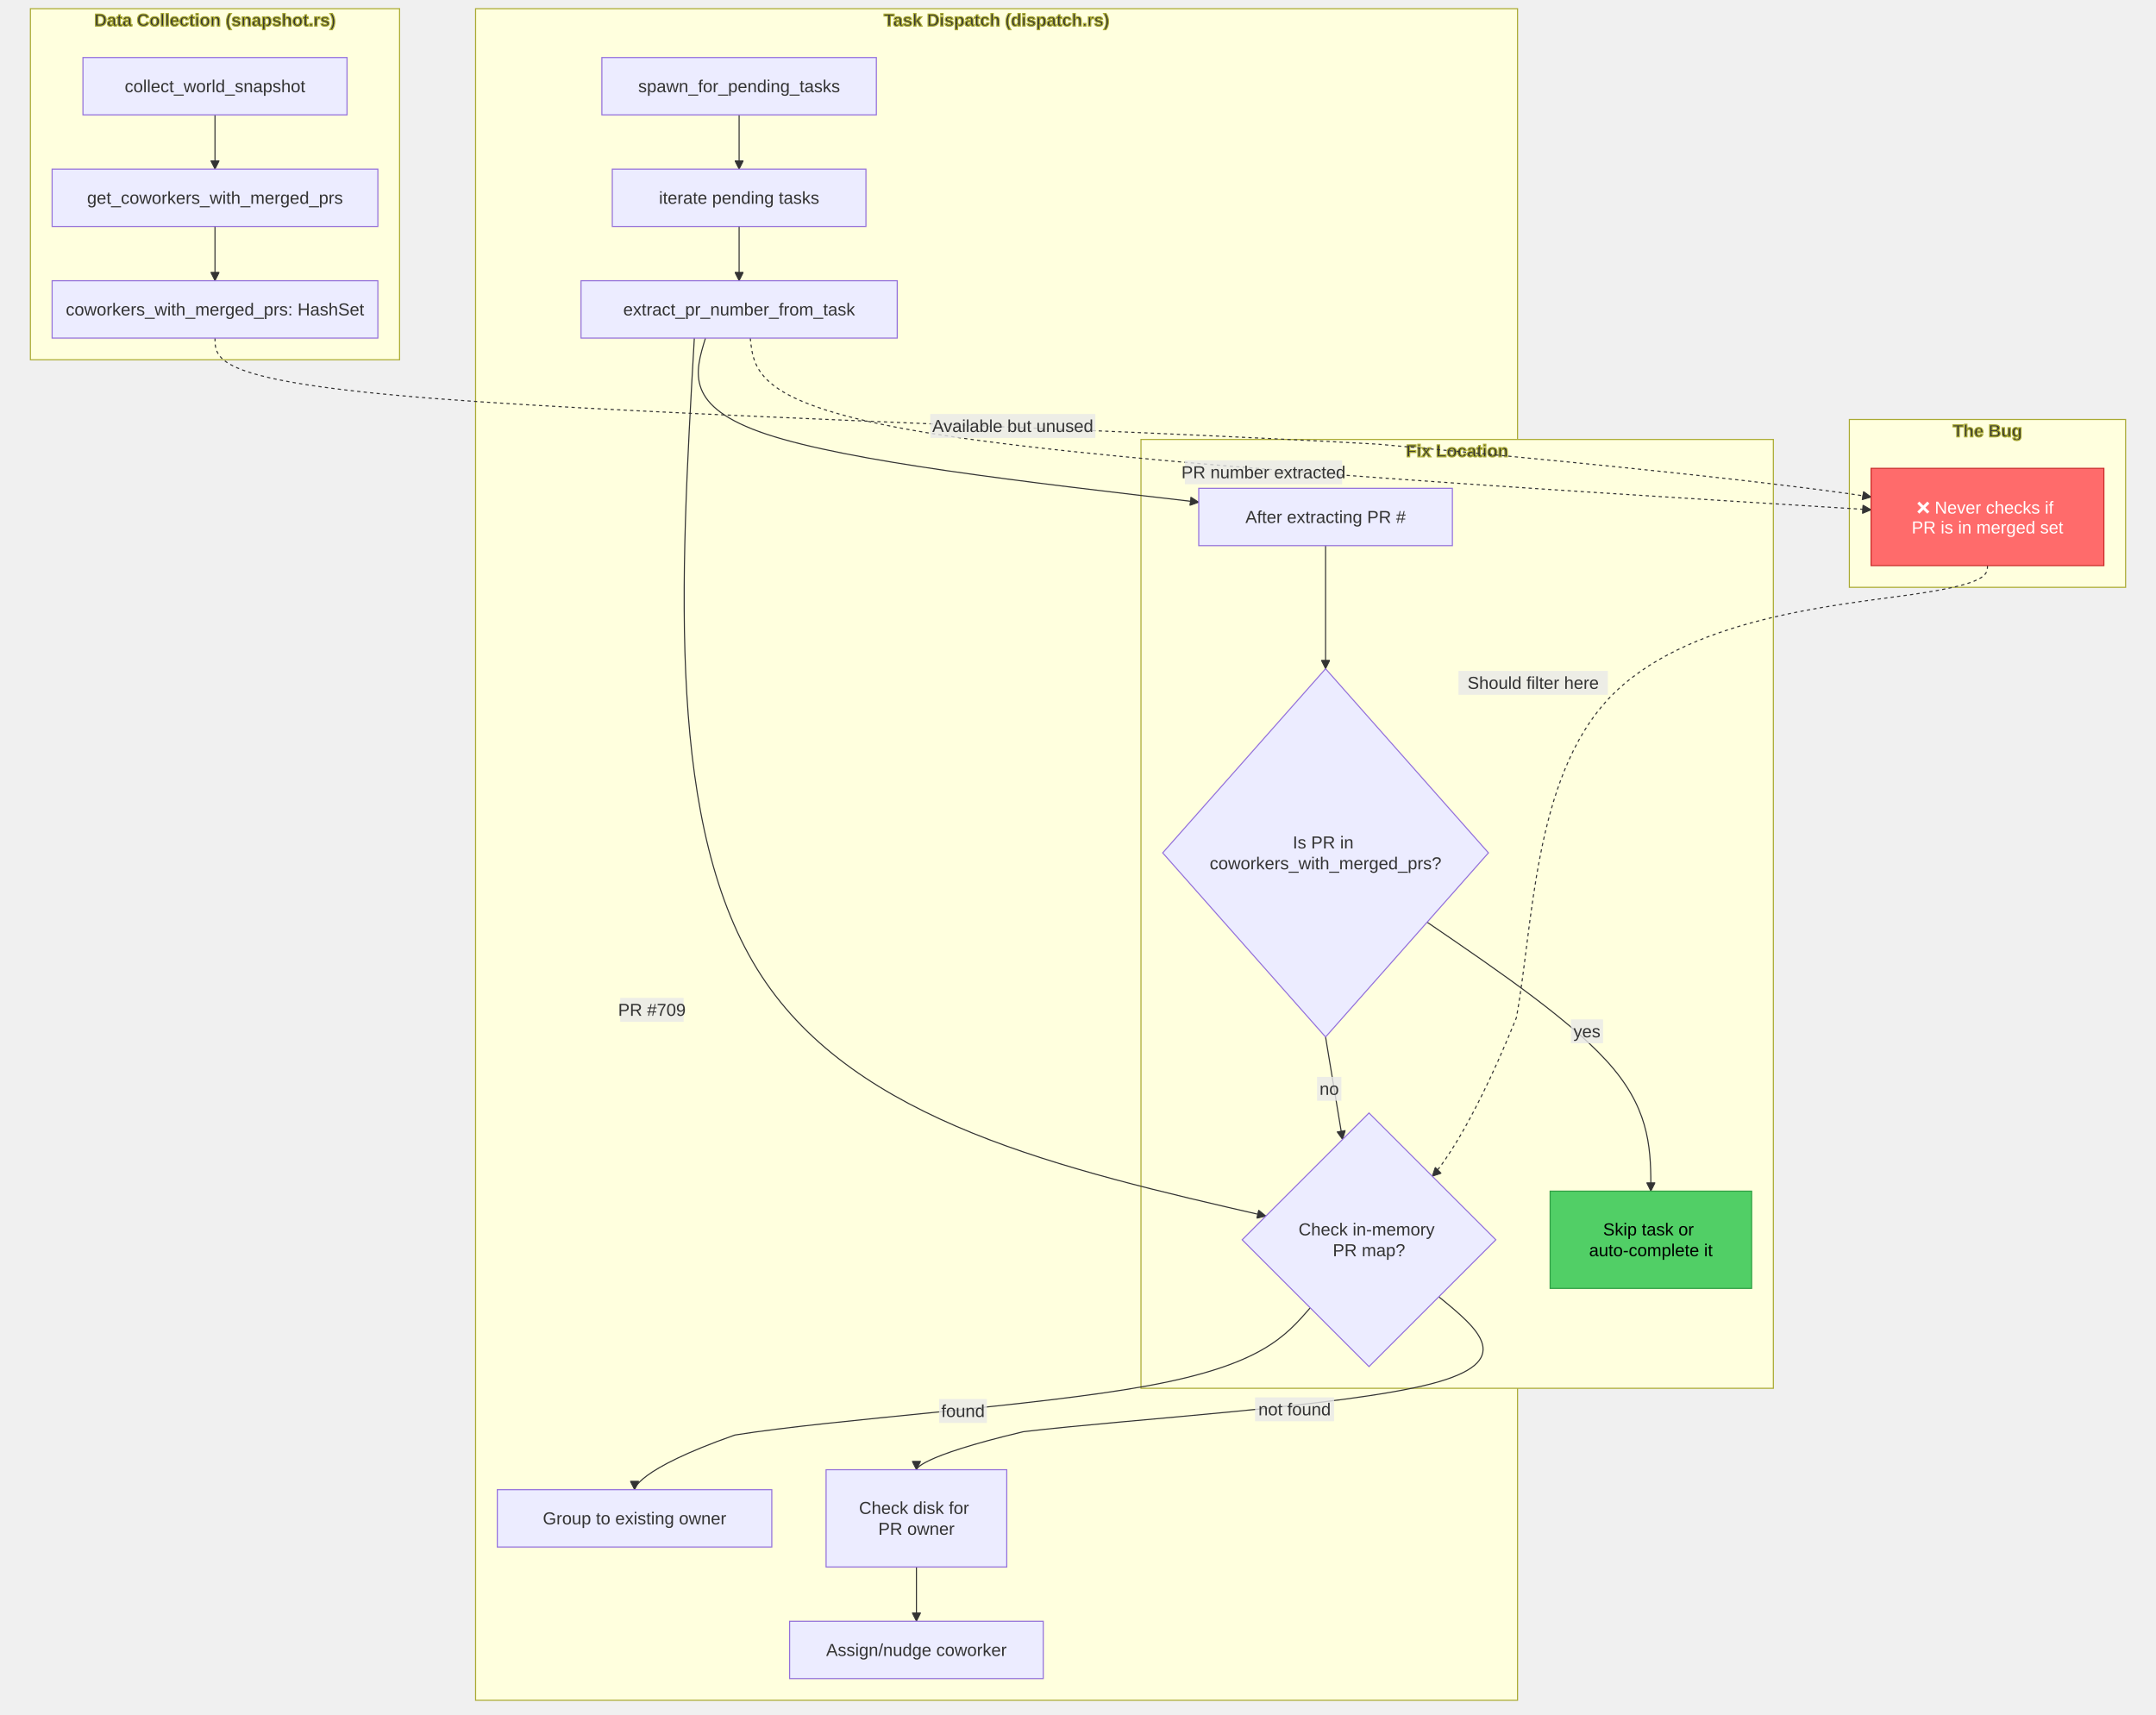
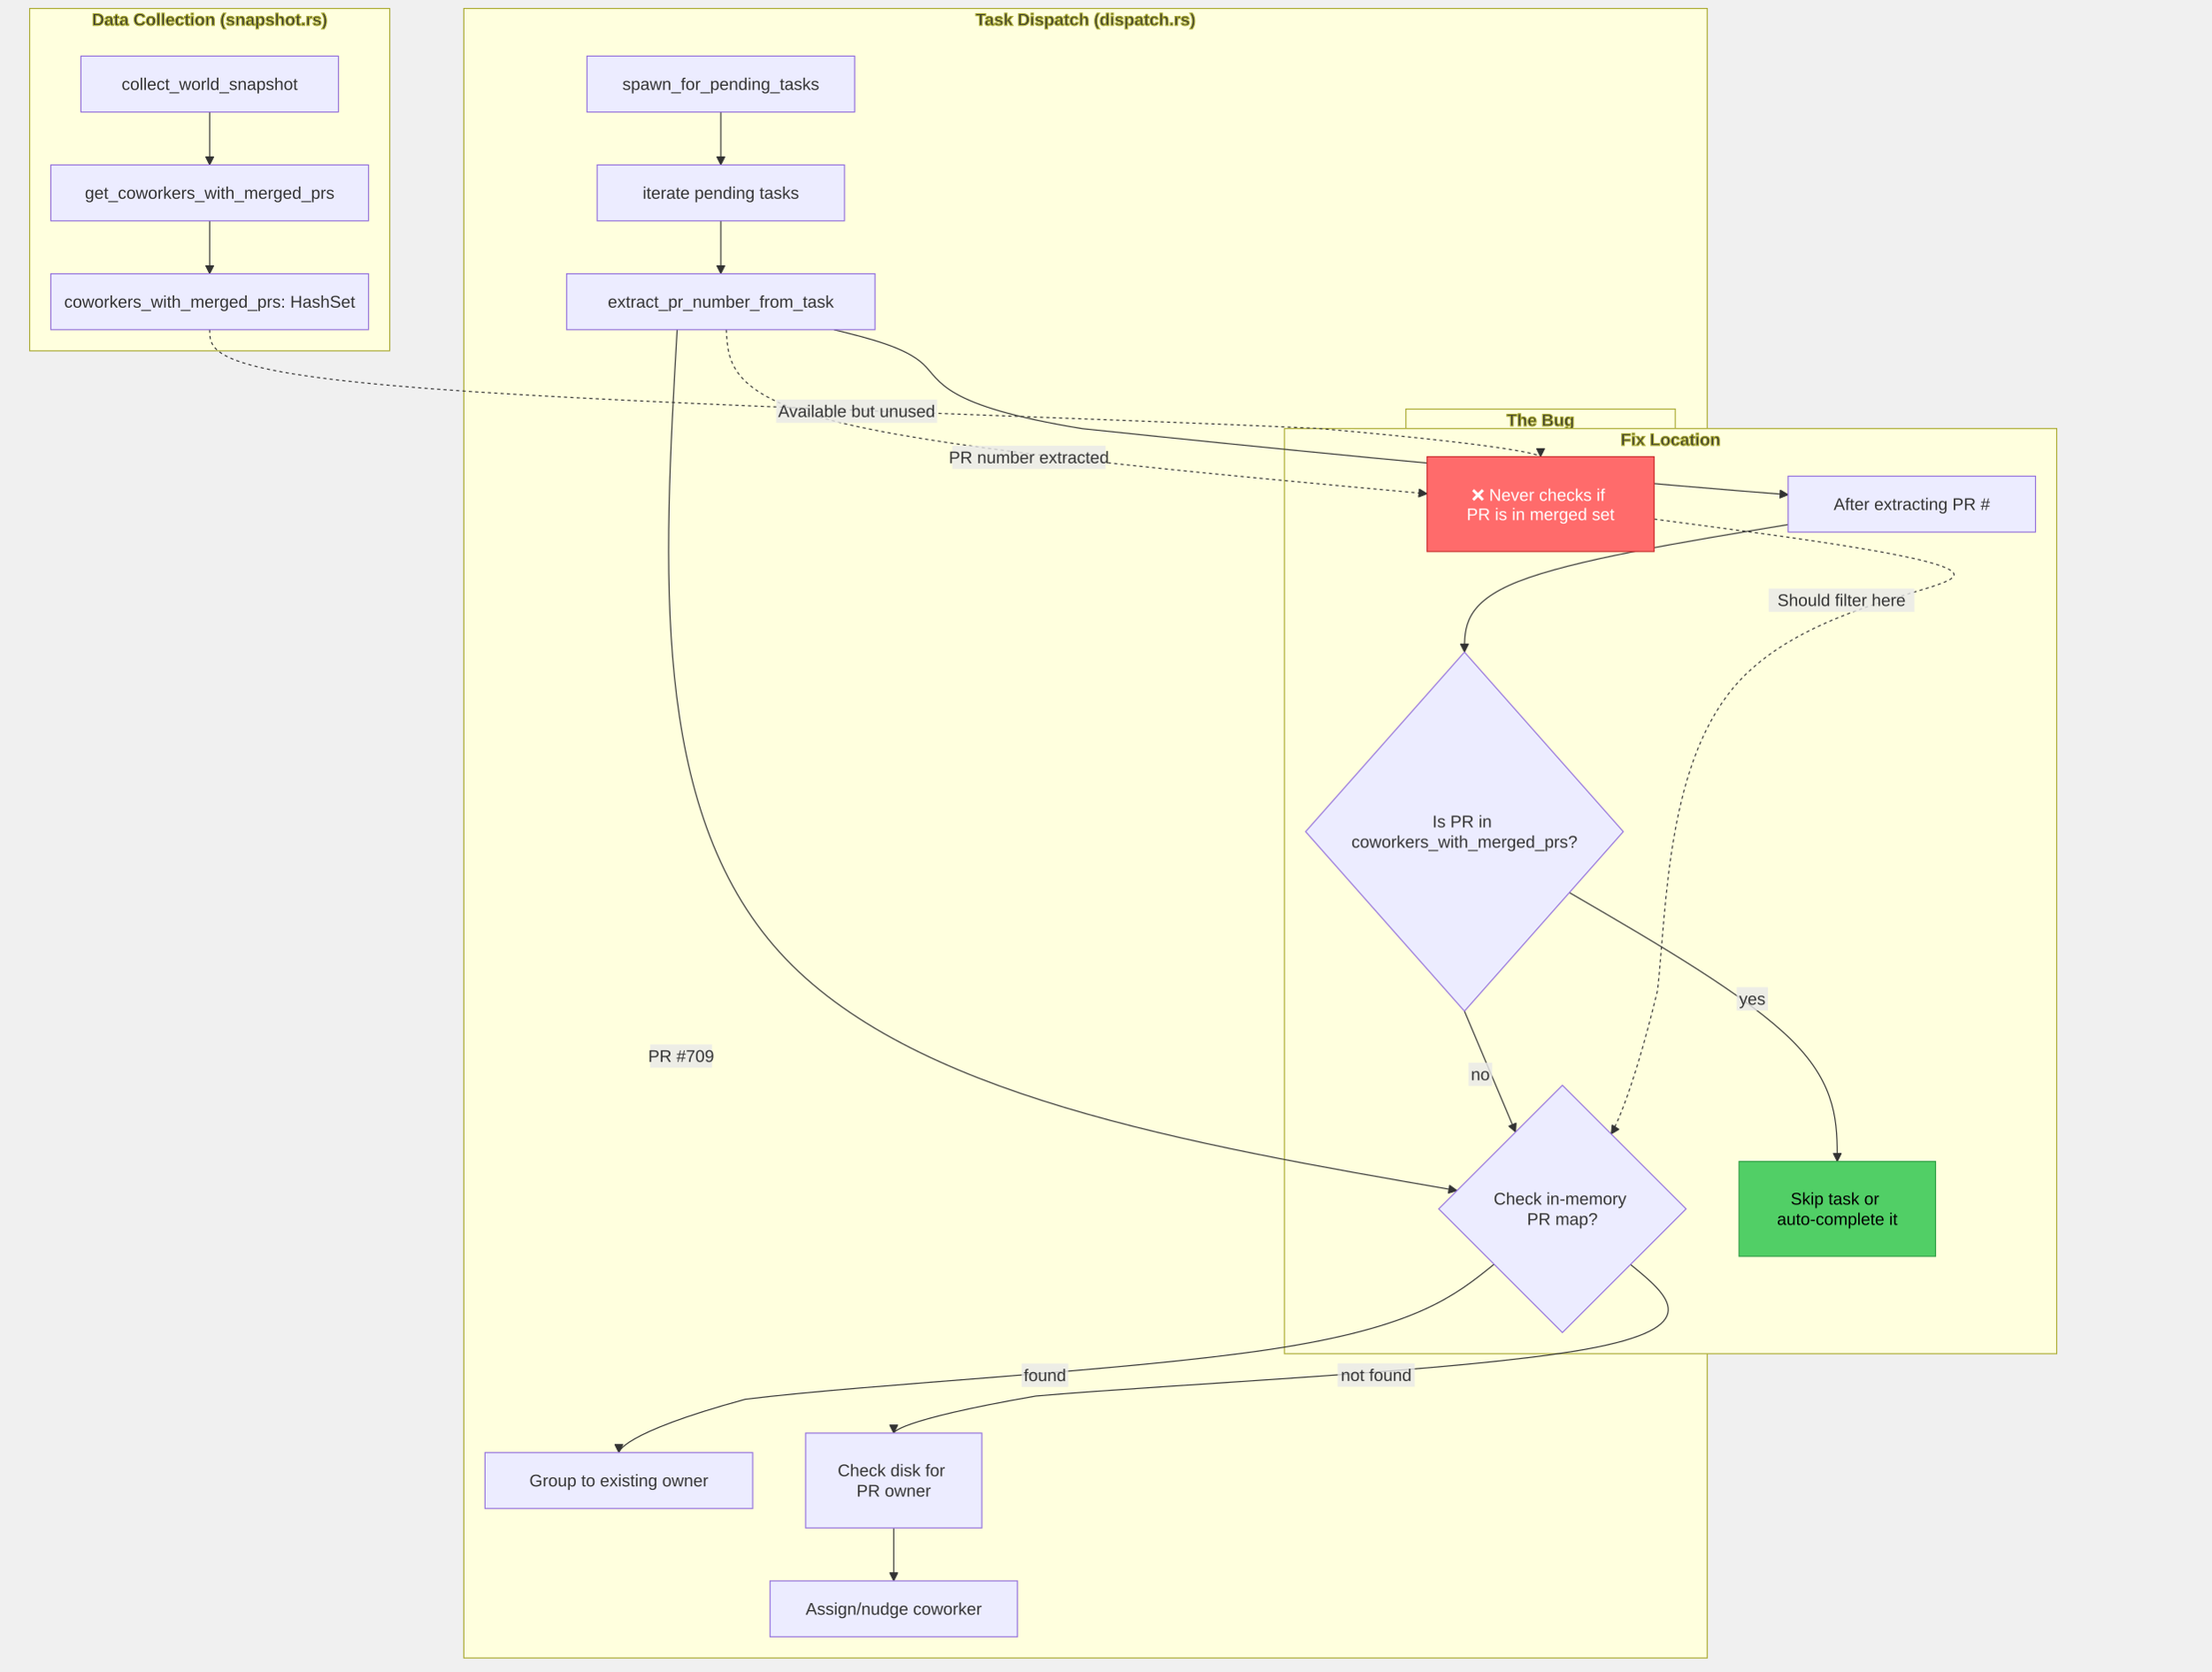
- <svg xmlns="http://www.w3.org/2000/svg" width="1985.6" height="1579.2" viewBox="-8 -28 1985.6 1579.2" class="mermaid">
+ <svg xmlns="http://www.w3.org/2000/svg" width="2088.1" height="1579.2" viewBox="-8 -28 2088.1 1579.2" class="mermaid">
  <style>

.mermaid {
  font-family: trebuchet ms, verdana, arial, sans-serif;
  font-size: 16px;
}

.node rect,
.node polygon,
.node circle,
.node ellipse,
.node path {
  fill: #ECECFF;
  stroke: #9370DB;
  stroke-width: 1px;
}

.node line {
  stroke: #9370DB;
  stroke-width: 1px;
}

.node .label {
  fill: #333333;
}

.node text {
  fill: #333333;
  font-family: trebuchet ms, verdana, arial, sans-serif;
  font-size: 16px;
}

.edge-path {
  fill: none;
  stroke: #333333;
  stroke-width: 1px;
}

.edge-label {
  fill: #333333;
  font-family: trebuchet ms, verdana, arial, sans-serif;
}

.edge-label-bg {
  fill: rgba(232, 232, 232, 0.8);
}

.subgraph {
  fill: #ffffde;
  stroke: #aaaa33;
  stroke-width: 1px;
}

.subgraph-title {
  fill: #333333;
  font-weight: bold;
}

.cluster rect {
  fill: #ffffde;
  stroke: #aaaa33;
  stroke-width: 1px;
  rx: 5px;
  ry: 5px;
}

.cluster-label {
  fill: #333333;
  font-family: trebuchet ms, verdana, arial, sans-serif;
  font-size: 16px;
  font-weight: bold;
}

marker path {
  fill: #333333;
  stroke: #333333;
}

  </style>
  <defs>
    <marker id="arrow_point" viewBox="0 0 10 10" refX="10" refY="5" markerWidth="8" markerHeight="8" orient="auto" markerUnits="userSpaceOnUse">
      <path d="M 0 0 L 10 5 L 0 10 z" />
    </marker>
    <marker id="arrow_point_start" viewBox="0 0 10 10" refX="4.5" refY="5" markerWidth="8" markerHeight="8" orient="auto" markerUnits="userSpaceOnUse">
      <path d="M 0 5 L 10 10 L 10 0 z" />
    </marker>
    <marker id="arrow_cross" viewBox="0 0 11 11" refX="12" refY="5.2" markerWidth="11" markerHeight="11" orient="auto" markerUnits="userSpaceOnUse">
      <path d="M 1 1 L 10 10 M 10 1 L 1 10" fill="none" stroke-width="2" />
    </marker>
    <marker id="arrow_cross_start" viewBox="0 0 11 11" refX="-1" refY="5.2" markerWidth="11" markerHeight="11" orient="auto" markerUnits="userSpaceOnUse">
      <path d="M 1 1 L 10 10 M 10 1 L 1 10" fill="none" stroke-width="2" />
    </marker>
    <marker id="arrow_circle" viewBox="0 0 10 10" refX="11" refY="5" markerWidth="11" markerHeight="11" orient="auto" markerUnits="userSpaceOnUse">
      <circle cx="5" cy="5" r="5" />
    </marker>
    <marker id="arrow_circle_start" viewBox="0 0 10 10" refX="-1" refY="5" markerWidth="11" markerHeight="11" orient="auto" markerUnits="userSpaceOnUse">
      <circle cx="5" cy="5" r="5" />
    </marker>
  </defs>
  <g class="root">
    <g class="clusters">
      <g class="subgraph" id="subgraph-Data Collection (snapshot.rs)">
        <rect x="20" y="-20" width="340" height="323.4" class="cluster" />
        <text x="190" y="-4" class="cluster-label" text-anchor="middle">Data Collection (snapshot.rs)</text>
      </g>
      <g class="subgraph" id="subgraph-Task Dispatch (dispatch.rs)">
-         <rect x="430" y="-20" width="959.6" height="1558.2" class="cluster" />
-         <text x="909.8" y="-4" class="cluster-label" text-anchor="middle">Task Dispatch (dispatch.rs)</text>
+         <rect x="430" y="-20" width="1174.3" height="1558.2" class="cluster" />
+         <text x="1017.15" y="-4" class="cluster-label" text-anchor="middle">Task Dispatch (dispatch.rs)</text>
      </g>
      <g class="subgraph" id="subgraph-The Bug">
-         <rect x="1695.2" y="358.4" width="254.4" height="154.6" class="cluster" />
-         <text x="1822.4" y="374.4" class="cluster-label" text-anchor="middle">The Bug</text>
+         <rect x="1319.7" y="358.4" width="254.4" height="154.6" class="cluster" />
+         <text x="1446.9" y="374.4" class="cluster-label" text-anchor="middle">The Bug</text>
      </g>
      <g class="subgraph" id="subgraph-Fix Location">
-         <rect x="1042.8" y="376.8" width="582.4" height="874" class="cluster" />
-         <text x="1334" y="392.8" class="cluster-label" text-anchor="middle">Fix Location</text>
+         <rect x="1205" y="376.8" width="729.3" height="874" class="cluster" />
+         <text x="1569.65" y="392.8" class="cluster-label" text-anchor="middle">Fix Location</text>
      </g>
    </g>
    <g class="edgePaths">
      <g class="edge" id="edge-L-A-B-0">
-         <path d="M 190.00 77.80 C 190.00 86.13, 190.00 94.47, 190.00 102.80 C 190.00 111.13, 190.00 119.47, 190.00 127.80" class="edge-path" fill="none" stroke-width="1" marker-end="url(#arrow_point)" />
+         <path d="M 190.00 77.80 C 190.00 86.13, 190.00 94.47, 190.00 102.80 C 190.00 111.13, 190.00 119.47, 190.00 127.80" class="edge-path" marker-end="url(#arrow_point)" fill="none" stroke-width="1" />
      </g>
      <g class="edge" id="edge-L-B-C-0">
-         <path d="M 190.00 180.60 C 190.00 188.93, 190.00 197.27, 190.00 205.60 C 190.00 213.93, 190.00 222.27, 190.00 230.60" class="edge-path" stroke-width="1" marker-end="url(#arrow_point)" fill="none" />
+         <path d="M 190.00 180.60 C 190.00 188.93, 190.00 197.27, 190.00 205.60 C 190.00 213.93, 190.00 222.27, 190.00 230.60" class="edge-path" marker-end="url(#arrow_point)" stroke-width="1" fill="none" />
      </g>
      <g class="edge" id="edge-L-D-E-0">
        <path d="M 672.70 77.80 C 672.70 86.13, 672.70 94.47, 672.70 102.80 C 672.70 111.13, 672.70 119.47, 672.70 127.80" class="edge-path" fill="none" stroke-width="1" marker-end="url(#arrow_point)" />
      </g>
      <g class="edge" id="edge-L-E-F-0">
-         <path d="M 672.70 180.60 C 672.70 188.93, 672.70 197.27, 672.70 205.60 C 672.70 213.93, 672.70 222.27, 672.70 230.60" class="edge-path" stroke-width="1" marker-end="url(#arrow_point)" fill="none" />
+         <path d="M 672.70 180.60 C 672.70 188.93, 672.70 197.27, 672.70 205.60 C 672.70 213.93, 672.70 222.27, 672.70 230.60" class="edge-path" fill="none" stroke-width="1" marker-end="url(#arrow_point)" />
      </g>
      <g class="edge" id="edge-L-F-G-0">
-         <path d="M 631.46 283.40 C 618.44 509.67, 605.42 735.93, 693.15 870.73 C 780.88 1005.52, 969.35 1048.85, 1157.83 1092.17" class="edge-path" stroke-width="1" fill="none" marker-end="url(#arrow_point)" />
+         <path d="M 631.46 283.40 C 618.44 509.67, 605.42 735.93, 728.17 871.49 C 850.92 1007.04, 1109.44 1051.89, 1367.97 1096.73" class="edge-path" stroke-width="1" marker-end="url(#arrow_point)" fill="none" />
      </g>
      <g class="edge" id="edge-L-G-H-0">
-         <path d="M 1198.66 1176.66 C 1175.88 1203.04, 1153.09 1229.42, 1049.38 1248.44 C 945.67 1267.47, 761.03 1279.13, 668.72 1293.87 C 576.40 1326.40, 576.40 1344.20, 576.40 1344.20" class="edge-path" stroke-width="1" marker-end="url(#arrow_point)" fill="none" />
+         <path d="M 1402.98 1166.28 C 1366.15 1196.12, 1329.33 1225.96, 1191.56 1246.71 C 1053.80 1267.47, 815.10 1279.13, 695.75 1293.87 C 576.40 1326.40, 576.40 1344.20, 576.40 1344.20" class="edge-path" stroke-width="1" fill="none" marker-end="url(#arrow_point)" />
      </g>
      <g class="edge" id="edge-L-G-I-0">
-         <path d="M 1317.10 1166.50 C 1353.57 1196.26, 1390.03 1226.03, 1309.85 1246.75 C 1229.67 1267.47, 1032.83 1279.13, 934.42 1290.80 C 836.00 1314.13, 836.00 1325.80, 836.00 1325.80" class="edge-path" marker-end="url(#arrow_point)" fill="none" stroke-width="1" />
+         <path d="M 1531.80 1166.50 C 1568.27 1196.26, 1604.73 1226.03, 1488.77 1246.75 C 1372.80 1267.47, 1104.40 1279.13, 970.20 1290.80 C 836.00 1314.13, 836.00 1325.80, 836.00 1325.80" class="edge-path" stroke-width="1" marker-end="url(#arrow_point)" fill="none" />
      </g>
      <g class="edge" id="edge-L-I-J-0">
-         <path d="M 836.00 1415.40 C 836.00 1423.73, 836.00 1432.07, 836.00 1440.40 C 836.00 1448.73, 836.00 1457.07, 836.00 1465.40" class="edge-path" stroke-width="1" marker-end="url(#arrow_point)" fill="none" />
+         <path d="M 836.00 1415.40 C 836.00 1423.73, 836.00 1432.07, 836.00 1440.40 C 836.00 1448.73, 836.00 1457.07, 836.00 1465.40" class="edge-path" marker-end="url(#arrow_point)" fill="none" stroke-width="1" />
      </g>
      <g class="edge" id="edge-L-C-K-0">
-         <path d="M 190.00 283.40 C 190.00 303.40, 190.00 323.40, 394.18 339.23 C 598.37 355.07, 1006.73 366.73, 1260.93 381.14 C 1615.17 412.69, 1715.20 429.83, 1715.20 429.83" class="edge-path" fill="none" stroke-dasharray="3,3" stroke-width="2" marker-end="url(#arrow_point)" />
+         <path d="M 190.00 283.40 C 190.00 303.40, 190.00 323.40, 399.48 339.23 C 608.97 355.07, 1027.93 366.73, 1237.42 376.73 C 1446.90 395.07, 1446.90 403.40, 1446.90 403.40" class="edge-path" stroke-width="2" marker-end="url(#arrow_point)" stroke-dasharray="3,3" fill="none" />
      </g>
      <g class="edge" id="edge-L-F-K-0">
-         <path d="M 682.97 283.40 C 686.21 315.07, 689.46 346.73, 861.50 373.10 C 1033.53 399.46, 1374.37 420.52, 1715.20 441.58" class="edge-path" marker-end="url(#arrow_point)" fill="none" stroke-width="2" stroke-dasharray="3,3" />
+         <path d="M 677.84 283.40 C 679.46 315.07, 681.08 346.73, 791.39 372.57 C 901.70 398.40, 1120.70 418.41, 1339.70 438.41" class="edge-path" fill="none" stroke-width="2" marker-end="url(#arrow_point)" stroke-dasharray="3,3" />
      </g>
      <g class="edge" id="edge-L-K-G-0">
-         <path d="M 1822.40 493.00 C 1822.40 501.33, 1822.40 509.67, 1752.67 519.67 C 1682.93 529.67, 1543.47 541.33, 1473.73 615.37 C 1404.00 689.40, 1404.00 825.80, 1388.51 909.55 C 1342.06 1024.39, 1311.08 1055.48, 1311.08 1055.48" class="edge-path" fill="none" stroke-dasharray="3,3" marker-end="url(#arrow_point)" stroke-width="2" />
+         <path d="M 1554.10 462.34 C 1694.73 480.89, 1835.37 499.45, 1837.38 514.56 C 1839.40 529.67, 1702.80 541.33, 1634.50 615.37 C 1566.20 689.40, 1566.20 825.80, 1557.42 907.50 C 1531.08 1016.21, 1513.52 1043.22, 1513.52 1043.22" class="edge-path" marker-end="url(#arrow_point)" fill="none" stroke-width="2" stroke-dasharray="3,3" />
      </g>
      <g class="edge" id="edge-L-L-M-0">
-         <path d="M 1212.80 474.60 C 1212.80 489.07, 1212.80 503.53, 1212.80 516.60 C 1212.80 529.67, 1212.80 541.33, 1212.80 553.00 C 1212.80 576.33, 1212.80 588.00, 1212.80 588.00" class="edge-path" stroke-width="1" marker-end="url(#arrow_point)" fill="none" />
+         <path d="M 1680.70 467.50 C 1578.80 484.33, 1476.90 501.17, 1425.95 521.25 C 1375.00 541.33, 1375.00 564.67, 1375.00 588.00" class="edge-path" fill="none" marker-end="url(#arrow_point)" stroke-width="1" />
      </g>
      <g class="edge" id="edge-L-M-N-0">
-         <path d="M 1306.32 821.46 C 1375.01 868.38, 1443.71 915.29, 1478.05 956.58 C 1512.40 997.87, 1512.40 1033.53, 1512.40 1069.20" class="edge-path" marker-end="url(#arrow_point)" fill="none" stroke-width="1" />
+         <path d="M 1474.08 815.17 C 1558.42 864.18, 1642.76 913.19, 1684.93 955.53 C 1727.10 997.87, 1727.10 1033.53, 1727.10 1069.20" class="edge-path" fill="none" stroke-width="1" marker-end="url(#arrow_point)" />
      </g>
      <g class="edge" id="edge-L-M-G-0">
-         <path d="M 1212.80 927.20 L 1228.44 1021.56" class="edge-path" marker-end="url(#arrow_point)" fill="none" stroke-width="1" />
+         <path d="M 1375.00 927.20 L 1423.28 1041.42" class="edge-path" fill="none" marker-end="url(#arrow_point)" stroke-width="1" />
      </g>
      <g class="edge" id="edge-L-F-L-0">
-         <path d="M 641.73 283.40 C 631.95 315.07, 622.18 346.73, 697.89 371.94 C 773.60 397.14, 934.80 415.88, 1096.00 434.62" class="edge-path" fill="none" marker-end="url(#arrow_point)" stroke-width="1" />
+         <path d="M 779.53 283.40 C 813.26 291.73, 846.98 300.07, 863.84 315.90 C 880.70 331.73, 880.70 355.07, 1014.03 376.88 C 1414.03 419.01, 1680.70 439.31, 1680.70 439.31" class="edge-path" fill="none" stroke-width="1" marker-end="url(#arrow_point)" />
      </g>
    </g>
    <g class="edgeLabels">
      <g class="edgeLabel" id="edge-label-L-F-G-0">
-         <rect x="563.2" y="891.201" width="58.4" height="22" class="edge-label-bg" />
-         <text x="592.4" y="902.201" class="edge-label" text-anchor="middle" dominant-baseline="central">PR #709</text>
+         <rect x="606.048" y="958.633" width="58.4" height="22" class="edge-label-bg" />
+         <text x="635.248" y="969.633" class="edge-label" dominant-baseline="central" text-anchor="middle">PR #709</text>
      </g>
      <g class="edgeLabel" id="edge-label-L-G-H-0">
-         <rect x="856.887" y="1260.686" width="44" height="22" class="edge-label-bg" />
-         <text x="878.887" y="1271.686" class="edge-label" dominant-baseline="central" text-anchor="middle">found</text>
+         <rect x="956.795" y="1260.133" width="44" height="22" class="edge-label-bg" />
+         <text x="978.795" y="1271.133" class="edge-label" text-anchor="middle" dominant-baseline="central">found</text>
      </g>
      <g class="edgeLabel" id="edge-label-L-G-I-0">
-         <rect x="1147.866" y="1259.158" width="72.8" height="22" class="edge-label-bg" />
-         <text x="1184.266" y="1270.158" class="edge-label" text-anchor="middle" dominant-baseline="central">not found</text>
+         <rect x="1255.259" y="1259.994" width="72.8" height="22" class="edge-label-bg" />
+         <text x="1291.659" y="1270.994" class="edge-label" dominant-baseline="central" text-anchor="middle">not found</text>
      </g>
      <g class="edgeLabel" id="edge-label-L-C-K-0">
-         <rect x="848.738" y="353.391" width="152" height="22" class="edge-label-bg" />
-         <text x="924.738" y="364.391" class="edge-label" dominant-baseline="central" text-anchor="middle">Available but unused</text>
+         <rect x="724.957" y="349.413" width="152" height="22" class="edge-label-bg" />
+         <text x="800.957" y="360.413" class="edge-label" text-anchor="middle" dominant-baseline="central">Available but unused</text>
      </g>
      <g class="edgeLabel" id="edge-label-L-F-K-0">
-         <rect x="1083.229" y="396.003" width="144.8" height="22" class="edge-label-bg" />
-         <text x="1155.629" y="407.003" class="edge-label" text-anchor="middle" dominant-baseline="central">PR number extracted</text>
+         <rect x="891.264" y="393.062" width="144.8" height="22" class="edge-label-bg" />
+         <text x="963.664" y="404.062" class="edge-label" text-anchor="middle" dominant-baseline="central">PR number extracted</text>
      </g>
      <g class="edgeLabel" id="edge-label-L-K-G-0">
-         <rect x="1335.2" y="590.001" width="137.6" height="22" class="edge-label-bg" />
-         <text x="1404" y="601.001" class="edge-label" text-anchor="middle" dominant-baseline="central">Should filter here</text>
+         <rect x="1662.303" y="527.916" width="137.6" height="22" class="edge-label-bg" />
+         <text x="1731.103" y="538.916" class="edge-label" dominant-baseline="central" text-anchor="middle">Should filter here</text>
      </g>
      <g class="edgeLabel" id="edge-label-L-M-N-0">
-         <rect x="1438.739" y="911.003" width="29.6" height="22" class="edge-label-bg" />
-         <text x="1453.539" y="922.003" class="edge-label" text-anchor="middle" dominant-baseline="central">yes</text>
+         <rect x="1632.047" y="904.566" width="29.6" height="22" class="edge-label-bg" />
+         <text x="1646.847" y="915.566" class="edge-label" text-anchor="middle" dominant-baseline="central">yes</text>
      </g>
      <g class="edgeLabel" id="edge-label-L-M-G-0">
-         <rect x="1204.962" y="963.957" width="22.4" height="22" class="edge-label-bg" />
-         <text x="1216.162" y="974.957" class="edge-label" text-anchor="middle" dominant-baseline="central">no</text>
+         <rect x="1378.832" y="975.868" width="22.4" height="22" class="edge-label-bg" />
+         <text x="1390.032" y="986.868" class="edge-label" dominant-baseline="central" text-anchor="middle">no</text>
      </g>
    </g>
    <g class="nodes">
      <g class="node" id="node-A">
        <rect x="68.4" y="25" width="243.2" height="52.8" />
-         <text x="190" y="51.4" class="label" dominant-baseline="central" text-anchor="middle">collect_world_snapshot</text>
+         <text x="190" y="51.4" class="label" text-anchor="middle" dominant-baseline="central">collect_world_snapshot</text>
      </g>
      <g class="node" id="node-B">
        <rect x="40" y="127.8" width="300" height="52.8" />
-         <text x="190" y="154.2" class="label" dominant-baseline="central" text-anchor="middle">get_coworkers_with_merged_prs</text>
+         <text x="190" y="154.2" class="label" text-anchor="middle" dominant-baseline="central">get_coworkers_with_merged_prs</text>
      </g>
      <g class="node" id="node-C">
        <rect x="40" y="230.6" width="300" height="52.8" />
        <text x="190" y="257" class="label" text-anchor="middle" dominant-baseline="central">coworkers_with_merged_prs: HashSet</text>
      </g>
      <g class="node" id="node-D">
        <rect x="546.3" y="25" width="252.8" height="52.8" />
        <text x="672.7" y="51.4" class="label" dominant-baseline="central" text-anchor="middle">spawn_for_pending_tasks</text>
      </g>
      <g class="node" id="node-E">
        <rect x="555.9" y="127.8" width="233.6" height="52.8" />
-         <text x="672.7" y="154.2" class="label" text-anchor="middle" dominant-baseline="central">iterate pending tasks</text>
+         <text x="672.7" y="154.2" class="label" dominant-baseline="central" text-anchor="middle">iterate pending tasks</text>
      </g>
      <g class="node" id="node-F">
        <rect x="527.1" y="230.6" width="291.2" height="52.8" />
        <text x="672.7" y="257" class="label" text-anchor="middle" dominant-baseline="central">extract_pr_number_from_task</text>
      </g>
      <g class="node" id="node-G">
-         <polygon points="1252.8,997.2 1369.6,1114 1252.8,1230.8 1136,1114" />
-         <text x="1252.8" y="1114" class="label" text-anchor="middle" dominant-baseline="central">
-           <tspan x="1252.8" y="1114" dy="-0.6em">Check in-memory</tspan>
-           <tspan x="1252.8" dy="1.2em">PR map?</tspan>
+         <polygon points="1467.5,997.2 1584.3,1114 1467.5,1230.8 1350.7,1114" />
+         <text x="1467.5" y="1114" class="label" text-anchor="middle" dominant-baseline="central">
+           <tspan x="1467.5" y="1114" dy="-0.6em">Check in-memory</tspan>
+           <tspan x="1467.5" dy="1.2em">PR map?</tspan>
        </text>
      </g>
      <g class="node" id="node-H">
        <rect x="450" y="1344.2" width="252.8" height="52.8" />
        <text x="576.4" y="1370.6" class="label" text-anchor="middle" dominant-baseline="central">Group to existing owner</text>
      </g>
      <g class="node" id="node-I">
        <rect x="752.8" y="1325.8" width="166.4" height="89.6" />
-         <text x="836" y="1370.6" class="label" text-anchor="middle" dominant-baseline="central">
+         <text x="836" y="1370.6" class="label" dominant-baseline="central" text-anchor="middle">
          <tspan x="836" y="1370.6" dy="-0.6em">Check disk for</tspan>
          <tspan x="836" dy="1.2em">PR owner</tspan>
        </text>
      </g>
      <g class="node" id="node-J">
        <rect x="719.2" y="1465.4" width="233.6" height="52.8" />
        <text x="836" y="1491.8" class="label" text-anchor="middle" dominant-baseline="central">Assign/nudge coworker</text>
      </g>
      <g class="node" id="node-K">
-         <rect x="1715.2" y="403.4" width="214.4" height="89.6" style="fill:#ff6b6b !important;stroke:#c92a2a !important;color:#fff !important" />
-         <text x="1822.4" y="448.2" class="label" text-anchor="middle" style="fill: #fff" dominant-baseline="central">
-           <tspan x="1822.4" y="448.2" dy="-0.6em">❌ Never checks if</tspan>
-           <tspan x="1822.4" dy="1.2em">PR is in merged set</tspan>
+         <rect x="1339.7" y="403.4" width="214.4" height="89.6" style="fill:#ff6b6b !important;stroke:#c92a2a !important;color:#fff !important" />
+         <text x="1446.9" y="448.2" class="label" text-anchor="middle" dominant-baseline="central" style="fill: #fff">
+           <tspan x="1446.9" y="448.2" dy="-0.6em">❌ Never checks if</tspan>
+           <tspan x="1446.9" dy="1.2em">PR is in merged set</tspan>
        </text>
      </g>
      <g class="node" id="node-L">
-         <rect x="1096" y="421.8" width="233.6" height="52.8" />
-         <text x="1212.8" y="448.2" class="label" text-anchor="middle" dominant-baseline="central">After extracting PR #</text>
+         <rect x="1680.7" y="421.8" width="233.6" height="52.8" />
+         <text x="1797.5" y="448.2" class="label" text-anchor="middle" dominant-baseline="central">After extracting PR #</text>
      </g>
      <g class="node" id="node-M">
-         <polygon points="1212.8,588 1362.8,757.6 1212.8,927.2 1062.8,757.6" />
-         <text x="1212.8" y="757.6" class="label" dominant-baseline="central" text-anchor="middle">
-           <tspan x="1212.8" y="757.6" dy="-0.6em">Is PR in</tspan>
-           <tspan x="1212.8" dy="1.2em">coworkers_with_merged_prs?</tspan>
+         <polygon points="1375,588 1525,757.6 1375,927.2 1225,757.6" />
+         <text x="1375" y="757.6" class="label" text-anchor="middle" dominant-baseline="central">
+           <tspan x="1375" y="757.6" dy="-0.6em">Is PR in</tspan>
+           <tspan x="1375" dy="1.2em">coworkers_with_merged_prs?</tspan>
        </text>
      </g>
      <g class="node" id="node-N">
-         <rect x="1419.6" y="1069.2" width="185.6" height="89.6" style="fill:#51cf66 !important;stroke:#2f9e44 !important;color:#000 !important" />
-         <text x="1512.4" y="1114" class="label" text-anchor="middle" dominant-baseline="central" style="fill: #000">
-           <tspan x="1512.4" y="1114" dy="-0.6em">Skip task or</tspan>
-           <tspan x="1512.4" dy="1.2em">auto-complete it</tspan>
+         <rect x="1634.3" y="1069.2" width="185.6" height="89.6" style="fill:#51cf66 !important;stroke:#2f9e44 !important;color:#000 !important" />
+         <text x="1727.1" y="1114" class="label" dominant-baseline="central" text-anchor="middle" style="fill: #000">
+           <tspan x="1727.1" y="1114" dy="-0.6em">Skip task or</tspan>
+           <tspan x="1727.1" dy="1.2em">auto-complete it</tspan>
        </text>
      </g>
    </g>
  </g>
</svg>
